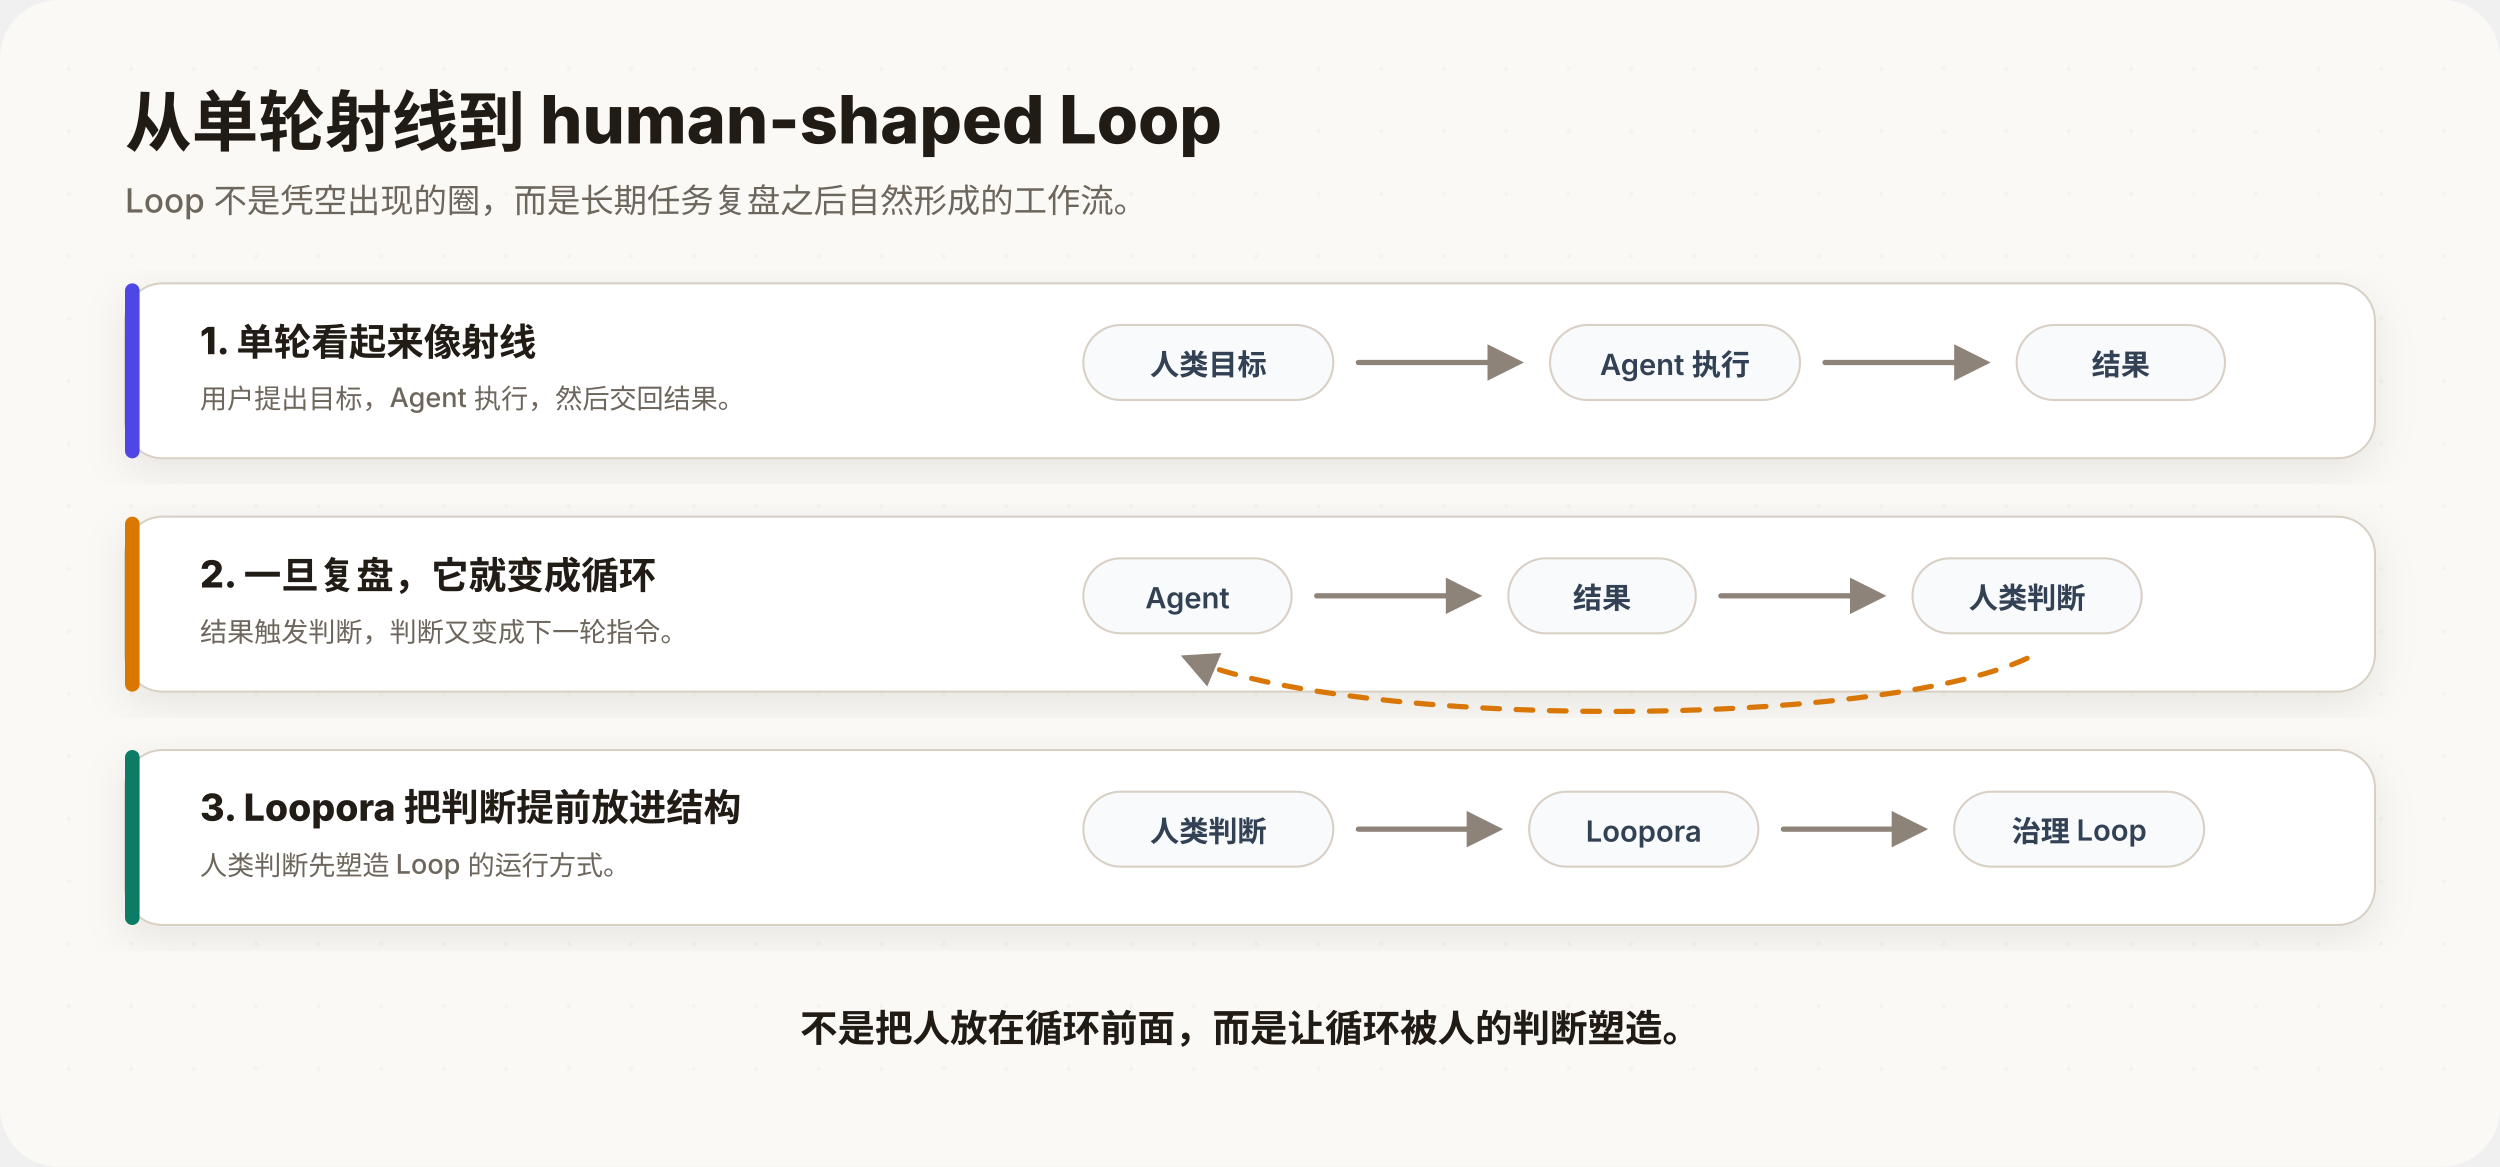
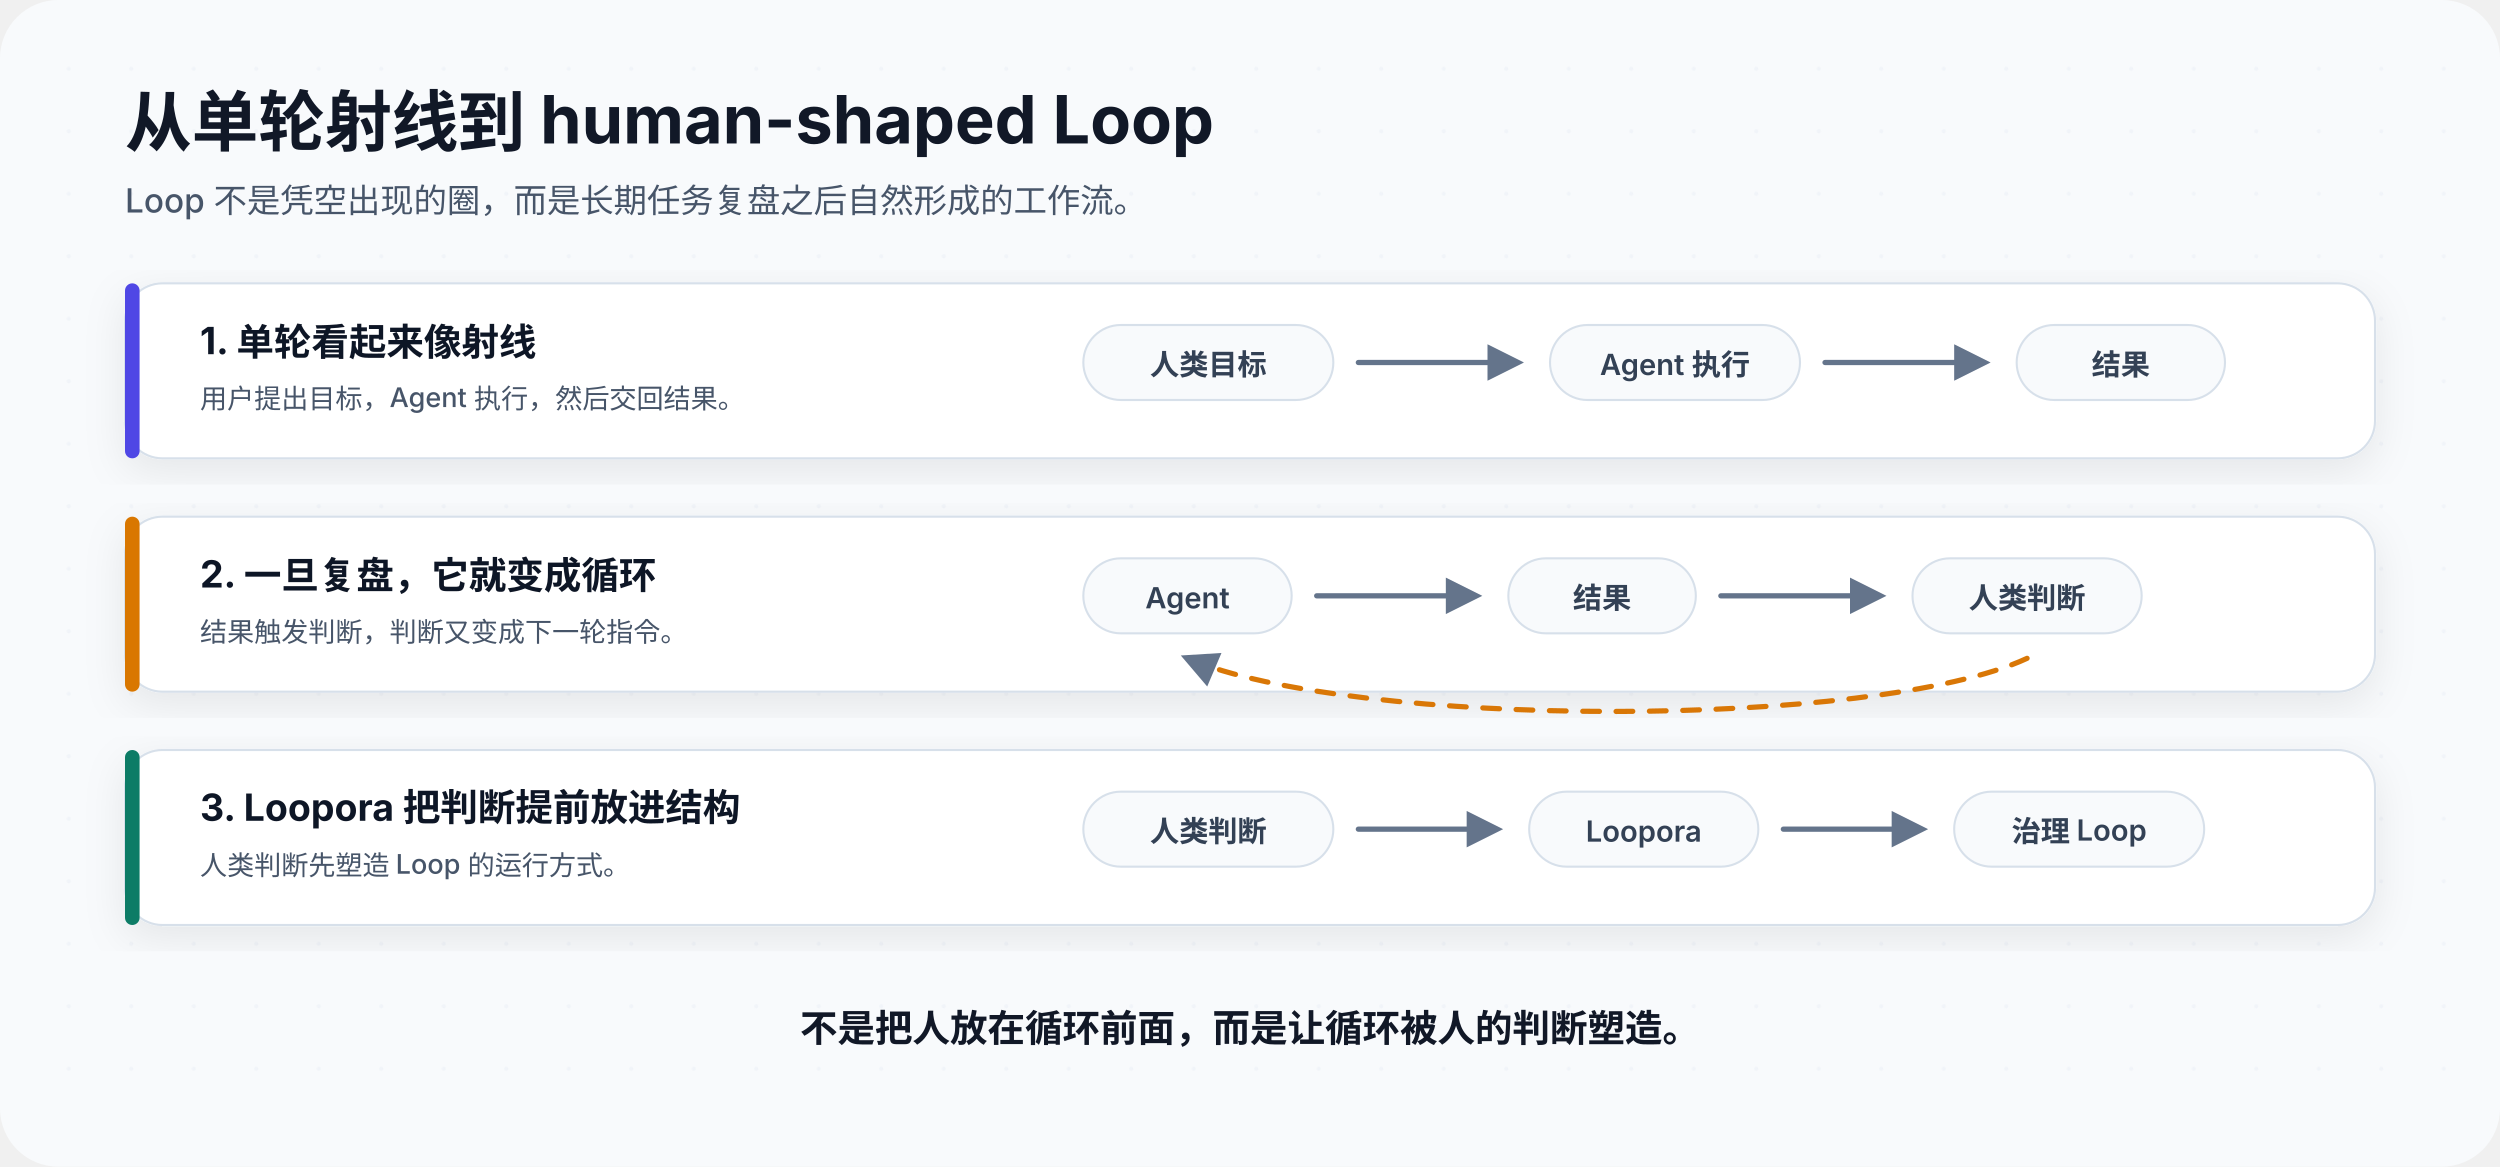
<svg xmlns="http://www.w3.org/2000/svg" width="1200" height="560" viewBox="0 0 1200 560" role="img" aria-labelledby="title desc">
  <defs>
    <filter id="shadow" x="-15%" y="-15%" width="130%" height="130%">
-       <feDropShadow dx="0" dy="6" stdDeviation="10" flood-color="#2c2118" flood-opacity="0.08" />
+       <feDropShadow dx="0" dy="6" stdDeviation="10" flood-color="#0f172a" flood-opacity="0.08" />
    </filter>
    <marker id="arrow" viewBox="0 0 10 10" refX="8" refY="5" markerWidth="7" markerHeight="7" orient="auto-start-reverse">
-       <path d="M0,0 L10,5 L0,10 Z" fill="#8d8378" />
+       <path d="M0,0 L10,5 L0,10 Z" fill="#64748b" />
    </marker>
    <pattern id="dots" width="30" height="30" patternUnits="userSpaceOnUse">
-       <circle cx="3" cy="3" r="1" fill="#e8dfd3" opacity="0.6" />
+       <circle cx="3" cy="3" r="1" fill="#dbe3ee" opacity="0.6" />
    </pattern>
  </defs>
-   <rect width="1200" height="560" rx="28" fill="#faf9f6" />
+   <rect width="1200" height="560" rx="28" fill="#f8fafc" />
  <rect x="20" y="20" width="1160" height="520" rx="24" fill="url(#dots)" opacity="0.4" />
-   <text x="60" y="70" font-family="Inter, 'Noto Sans SC', 'PingFang SC', 'Microsoft YaHei', sans-serif" font-size="32" font-weight="760" fill="#211b15">从单轮射线到 human-shaped Loop</text>
-   <text x="60" y="102" font-family="Inter, 'Noto Sans SC', 'PingFang SC', 'Microsoft YaHei', sans-serif" font-size="16" font-weight="500" fill="#6d665d">Loop 不是凭空出现的圈，而是长期任务复盘之后自然形成的工作流。</text>
+   <text x="60" y="70" font-family="Inter, 'Noto Sans SC', 'PingFang SC', 'Microsoft YaHei', sans-serif" font-size="32" font-weight="700" fill="#111827">从单轮射线到 human-shaped Loop</text>
+   <text x="60" y="102" font-family="Inter, 'Noto Sans SC', 'PingFang SC', 'Microsoft YaHei', sans-serif" font-size="16" font-weight="500" fill="#475569">Loop 不是凭空出现的圈，而是长期任务复盘之后自然形成的工作流。</text>
  <g filter="url(#shadow)">
-     <rect x="60" y="136" width="1080" height="84" rx="18" fill="#ffffff" stroke="#d9d0c5" />
+     <rect x="60" y="136" width="1080" height="84" rx="18" fill="#ffffff" stroke="#d7e0ea" />
    <rect x="60" y="136" width="7" height="84" rx="3.5" fill="#4f46e5" />
-     <text x="96" y="170" font-family="Inter, 'Noto Sans SC', 'PingFang SC', 'Microsoft YaHei', sans-serif" font-size="18" font-weight="760" fill="#211b15">1. 单轮看起来像射线</text>
-     <text x="96" y="196" font-family="Inter, 'Noto Sans SC', 'PingFang SC', 'Microsoft YaHei', sans-serif" font-size="13" font-weight="500" fill="#6d665d">用户提出目标，Agent 执行，然后交回结果。</text>
+     <text x="96" y="170" font-family="Inter, 'Noto Sans SC', 'PingFang SC', 'Microsoft YaHei', sans-serif" font-size="18" font-weight="700" fill="#111827">1. 单轮看起来像射线</text>
+     <text x="96" y="196" font-family="Inter, 'Noto Sans SC', 'PingFang SC', 'Microsoft YaHei', sans-serif" font-size="13" font-weight="500" fill="#475569">用户提出目标，Agent 执行，然后交回结果。</text>
  </g>
-   <rect x="520" y="156" width="120" height="36" rx="18" fill="#f8fafc" stroke="#d9d0c5" />
+   <rect x="520" y="156" width="120" height="36" rx="18" fill="#f8fafc" stroke="#d7e0ea" />
  <text x="580" y="180" text-anchor="middle" font-family="Inter, 'Noto Sans SC', 'PingFang SC', 'Microsoft YaHei', sans-serif" font-size="14" font-weight="600" fill="#334155">人类目标</text>
-   <path d="M652,174 L728,174" fill="none" stroke="#8d8378" stroke-width="2.5" stroke-linecap="round" marker-end="url(#arrow)" />
-   <rect x="744" y="156" width="120" height="36" rx="18" fill="#f8fafc" stroke="#d9d0c5" />
+   <path d="M652,174 L728,174" fill="none" stroke="#64748b" stroke-width="2.5" stroke-linecap="round" marker-end="url(#arrow)" />
+   <rect x="744" y="156" width="120" height="36" rx="18" fill="#f8fafc" stroke="#d7e0ea" />
  <text x="804" y="180" text-anchor="middle" font-family="Inter, 'Noto Sans SC', 'PingFang SC', 'Microsoft YaHei', sans-serif" font-size="14" font-weight="600" fill="#334155">Agent 执行</text>
-   <path d="M876,174 L952,174" fill="none" stroke="#8d8378" stroke-width="2.5" stroke-linecap="round" marker-end="url(#arrow)" />
-   <rect x="968" y="156" width="100" height="36" rx="18" fill="#f8fafc" stroke="#d9d0c5" />
+   <path d="M876,174 L952,174" fill="none" stroke="#64748b" stroke-width="2.5" stroke-linecap="round" marker-end="url(#arrow)" />
+   <rect x="968" y="156" width="100" height="36" rx="18" fill="#f8fafc" stroke="#d7e0ea" />
  <text x="1018" y="180" text-anchor="middle" font-family="Inter, 'Noto Sans SC', 'PingFang SC', 'Microsoft YaHei', sans-serif" font-size="14" font-weight="600" fill="#334155">结果</text>
  <g filter="url(#shadow)">
-     <rect x="60" y="248" width="1080" height="84" rx="18" fill="#ffffff" stroke="#d9d0c5" />
+     <rect x="60" y="248" width="1080" height="84" rx="18" fill="#ffffff" stroke="#d7e0ea" />
    <rect x="60" y="248" width="7" height="84" rx="3.5" fill="#d97706" />
-     <text x="96" y="282" font-family="Inter, 'Noto Sans SC', 'PingFang SC', 'Microsoft YaHei', sans-serif" font-size="18" font-weight="760" fill="#211b15">2. 一旦复盘，它就变成循环</text>
-     <text x="96" y="308" font-family="Inter, 'Noto Sans SC', 'PingFang SC', 'Microsoft YaHei', sans-serif" font-size="13" font-weight="500" fill="#6d665d">结果触发判断，判断又变成下一轮指令。</text>
+     <text x="96" y="282" font-family="Inter, 'Noto Sans SC', 'PingFang SC', 'Microsoft YaHei', sans-serif" font-size="18" font-weight="700" fill="#111827">2. 一旦复盘，它就变成循环</text>
+     <text x="96" y="308" font-family="Inter, 'Noto Sans SC', 'PingFang SC', 'Microsoft YaHei', sans-serif" font-size="13" font-weight="500" fill="#475569">结果触发判断，判断又变成下一轮指令。</text>
  </g>
-   <rect x="520" y="268" width="100" height="36" rx="18" fill="#f8fafc" stroke="#d9d0c5" />
+   <rect x="520" y="268" width="100" height="36" rx="18" fill="#f8fafc" stroke="#d7e0ea" />
  <text x="570" y="292" text-anchor="middle" font-family="Inter, 'Noto Sans SC', 'PingFang SC', 'Microsoft YaHei', sans-serif" font-size="14" font-weight="600" fill="#334155">Agent</text>
-   <path d="M632,286 L708,286" fill="none" stroke="#8d8378" stroke-width="2.5" stroke-linecap="round" marker-end="url(#arrow)" />
-   <rect x="724" y="268" width="90" height="36" rx="18" fill="#f8fafc" stroke="#d9d0c5" />
+   <path d="M632,286 L708,286" fill="none" stroke="#64748b" stroke-width="2.5" stroke-linecap="round" marker-end="url(#arrow)" />
+   <rect x="724" y="268" width="90" height="36" rx="18" fill="#f8fafc" stroke="#d7e0ea" />
  <text x="769" y="292" text-anchor="middle" font-family="Inter, 'Noto Sans SC', 'PingFang SC', 'Microsoft YaHei', sans-serif" font-size="14" font-weight="600" fill="#334155">结果</text>
-   <path d="M826,286 L902,286" fill="none" stroke="#8d8378" stroke-width="2.5" stroke-linecap="round" marker-end="url(#arrow)" />
-   <rect x="918" y="268" width="110" height="36" rx="18" fill="#f8fafc" stroke="#d9d0c5" />
+   <path d="M826,286 L902,286" fill="none" stroke="#64748b" stroke-width="2.5" stroke-linecap="round" marker-end="url(#arrow)" />
+   <rect x="918" y="268" width="110" height="36" rx="18" fill="#f8fafc" stroke="#d7e0ea" />
  <text x="973" y="292" text-anchor="middle" font-family="Inter, 'Noto Sans SC', 'PingFang SC', 'Microsoft YaHei', sans-serif" font-size="14" font-weight="600" fill="#334155">人类判断</text>
  <path d="M973,316 C 900 350 650 350 570 316" fill="none" stroke="#d97706" stroke-width="2.5" stroke-linecap="round" stroke-dasharray="8 8" marker-end="url(#arrow)" />
  <g filter="url(#shadow)">
-     <rect x="60" y="360" width="1080" height="84" rx="18" fill="#ffffff" stroke="#d9d0c5" />
+     <rect x="60" y="360" width="1080" height="84" rx="18" fill="#ffffff" stroke="#d7e0ea" />
    <rect x="60" y="360" width="7" height="84" rx="3.5" fill="#0d7c66" />
-     <text x="96" y="394" font-family="Inter, 'Noto Sans SC', 'PingFang SC', 'Microsoft YaHei', sans-serif" font-size="18" font-weight="760" fill="#211b15">3. Loopora 把判断提前放进结构</text>
-     <text x="96" y="420" font-family="Inter, 'Noto Sans SC', 'PingFang SC', 'Microsoft YaHei', sans-serif" font-size="13" font-weight="500" fill="#6d665d">人类判断先塑造 Loop 的运行方式。</text>
+     <text x="96" y="394" font-family="Inter, 'Noto Sans SC', 'PingFang SC', 'Microsoft YaHei', sans-serif" font-size="18" font-weight="700" fill="#111827">3. Loopora 把判断提前放进结构</text>
+     <text x="96" y="420" font-family="Inter, 'Noto Sans SC', 'PingFang SC', 'Microsoft YaHei', sans-serif" font-size="13" font-weight="500" fill="#475569">人类判断先塑造 Loop 的运行方式。</text>
  </g>
-   <rect x="520" y="380" width="120" height="36" rx="18" fill="#f8fafc" stroke="#d9d0c5" />
+   <rect x="520" y="380" width="120" height="36" rx="18" fill="#f8fafc" stroke="#d7e0ea" />
  <text x="580" y="404" text-anchor="middle" font-family="Inter, 'Noto Sans SC', 'PingFang SC', 'Microsoft YaHei', sans-serif" font-size="14" font-weight="600" fill="#334155">人类判断</text>
-   <path d="M652,398 L718,398" fill="none" stroke="#8d8378" stroke-width="2.5" stroke-linecap="round" marker-end="url(#arrow)" />
-   <rect x="734" y="380" width="110" height="36" rx="18" fill="#f8fafc" stroke="#d9d0c5" />
+   <path d="M652,398 L718,398" fill="none" stroke="#64748b" stroke-width="2.5" stroke-linecap="round" marker-end="url(#arrow)" />
+   <rect x="734" y="380" width="110" height="36" rx="18" fill="#f8fafc" stroke="#d7e0ea" />
  <text x="789" y="404" text-anchor="middle" font-family="Inter, 'Noto Sans SC', 'PingFang SC', 'Microsoft YaHei', sans-serif" font-size="14" font-weight="600" fill="#334155">Loopora</text>
-   <path d="M856,398 L922,398" fill="none" stroke="#8d8378" stroke-width="2.5" stroke-linecap="round" marker-end="url(#arrow)" />
-   <rect x="938" y="380" width="120" height="36" rx="18" fill="#f8fafc" stroke="#d9d0c5" />
+   <path d="M856,398 L922,398" fill="none" stroke="#64748b" stroke-width="2.5" stroke-linecap="round" marker-end="url(#arrow)" />
+   <rect x="938" y="380" width="120" height="36" rx="18" fill="#f8fafc" stroke="#d7e0ea" />
  <text x="998" y="404" text-anchor="middle" font-family="Inter, 'Noto Sans SC', 'PingFang SC', 'Microsoft YaHei', sans-serif" font-size="14" font-weight="600" fill="#334155">治理 Loop</text>
-   <text x="600" y="500" text-anchor="middle" font-family="Inter, 'Noto Sans SC', 'PingFang SC', 'Microsoft YaHei', sans-serif" font-size="18" font-weight="760" fill="#211b15">不是把人放在循环前面，而是让循环被人的判断塑造。</text>
+   <text x="600" y="500" text-anchor="middle" font-family="Inter, 'Noto Sans SC', 'PingFang SC', 'Microsoft YaHei', sans-serif" font-size="18" font-weight="700" fill="#111827">不是把人放在循环前面，而是让循环被人的判断塑造。</text>
</svg>
